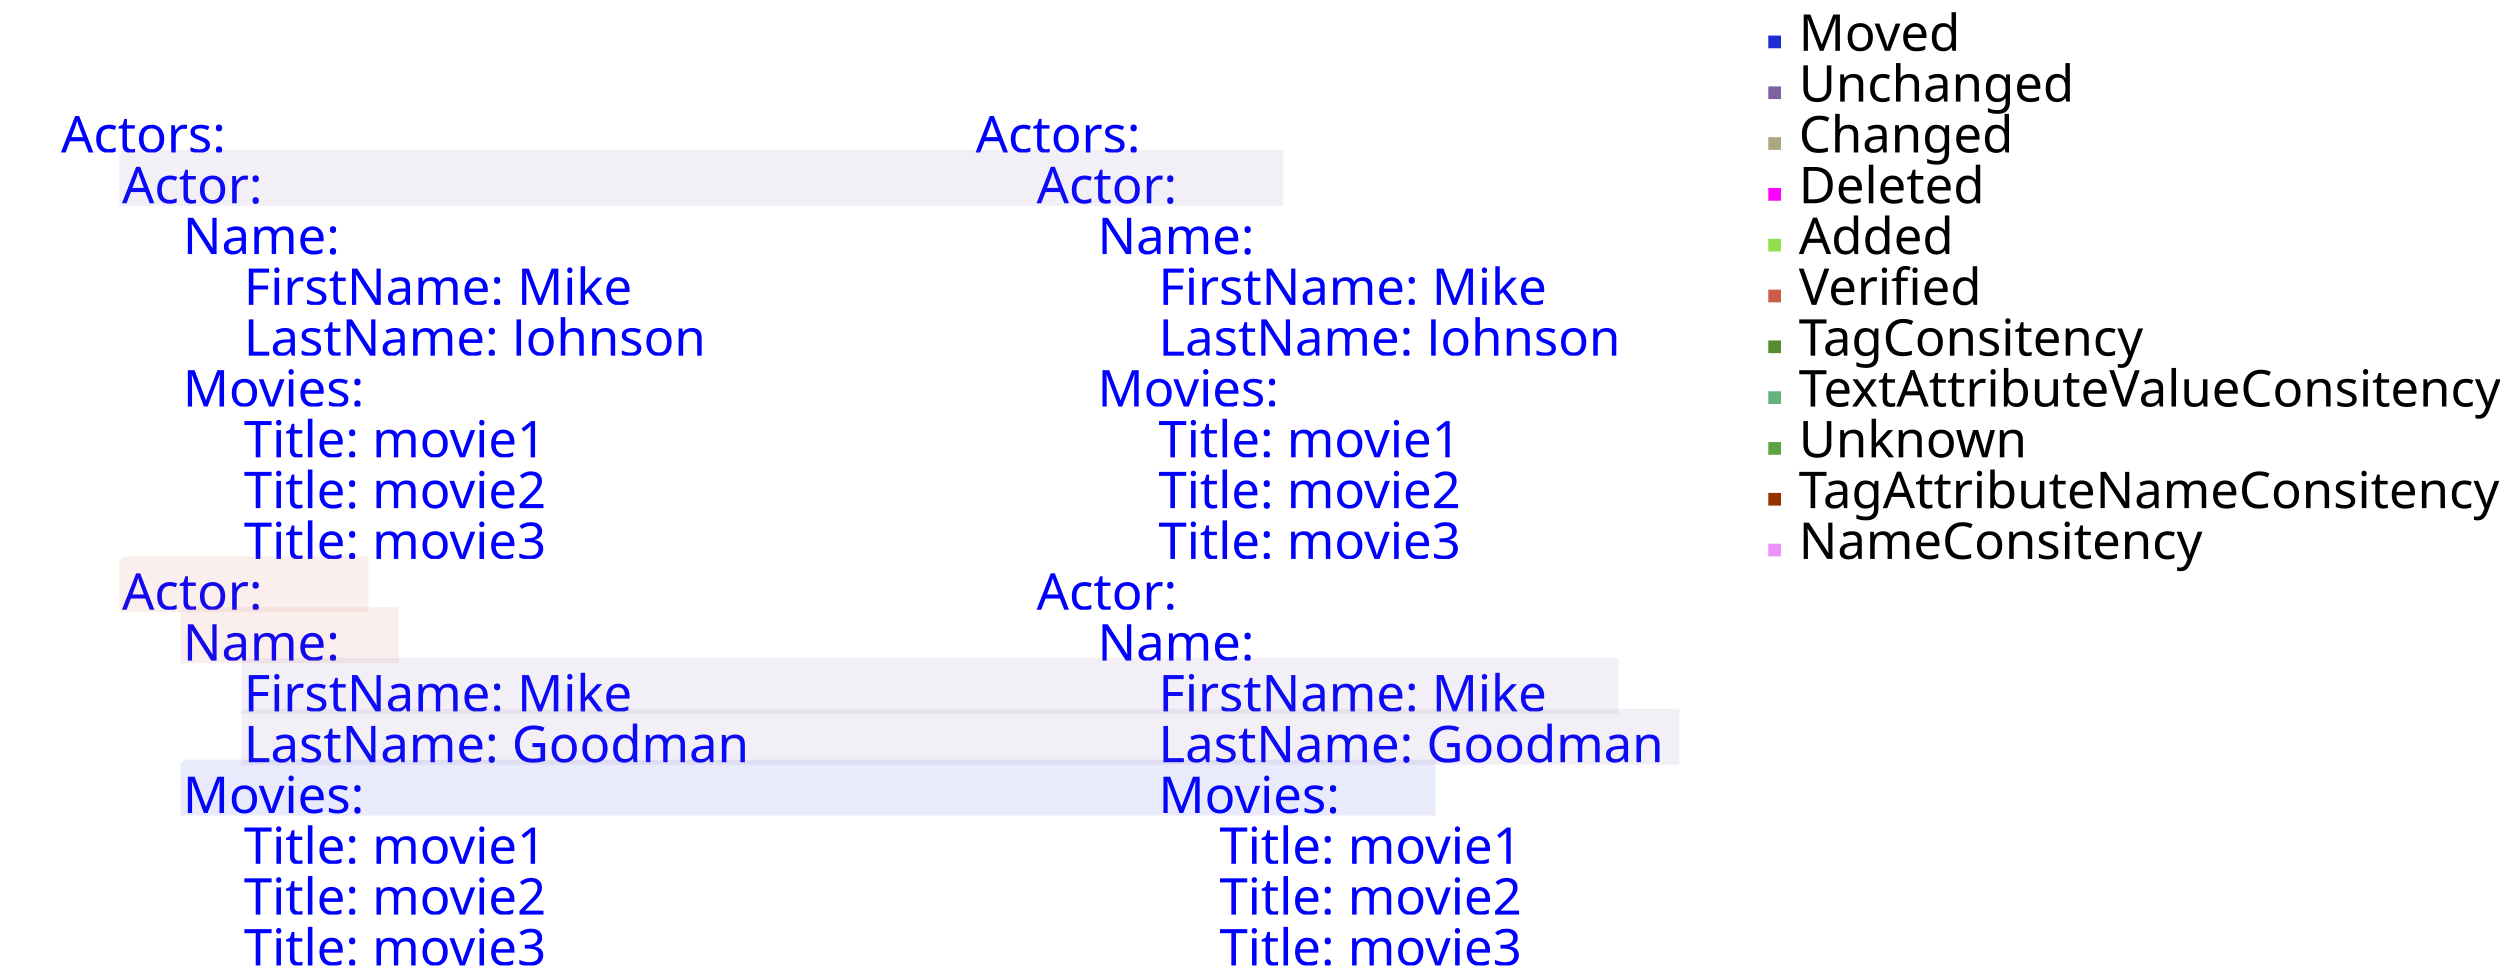
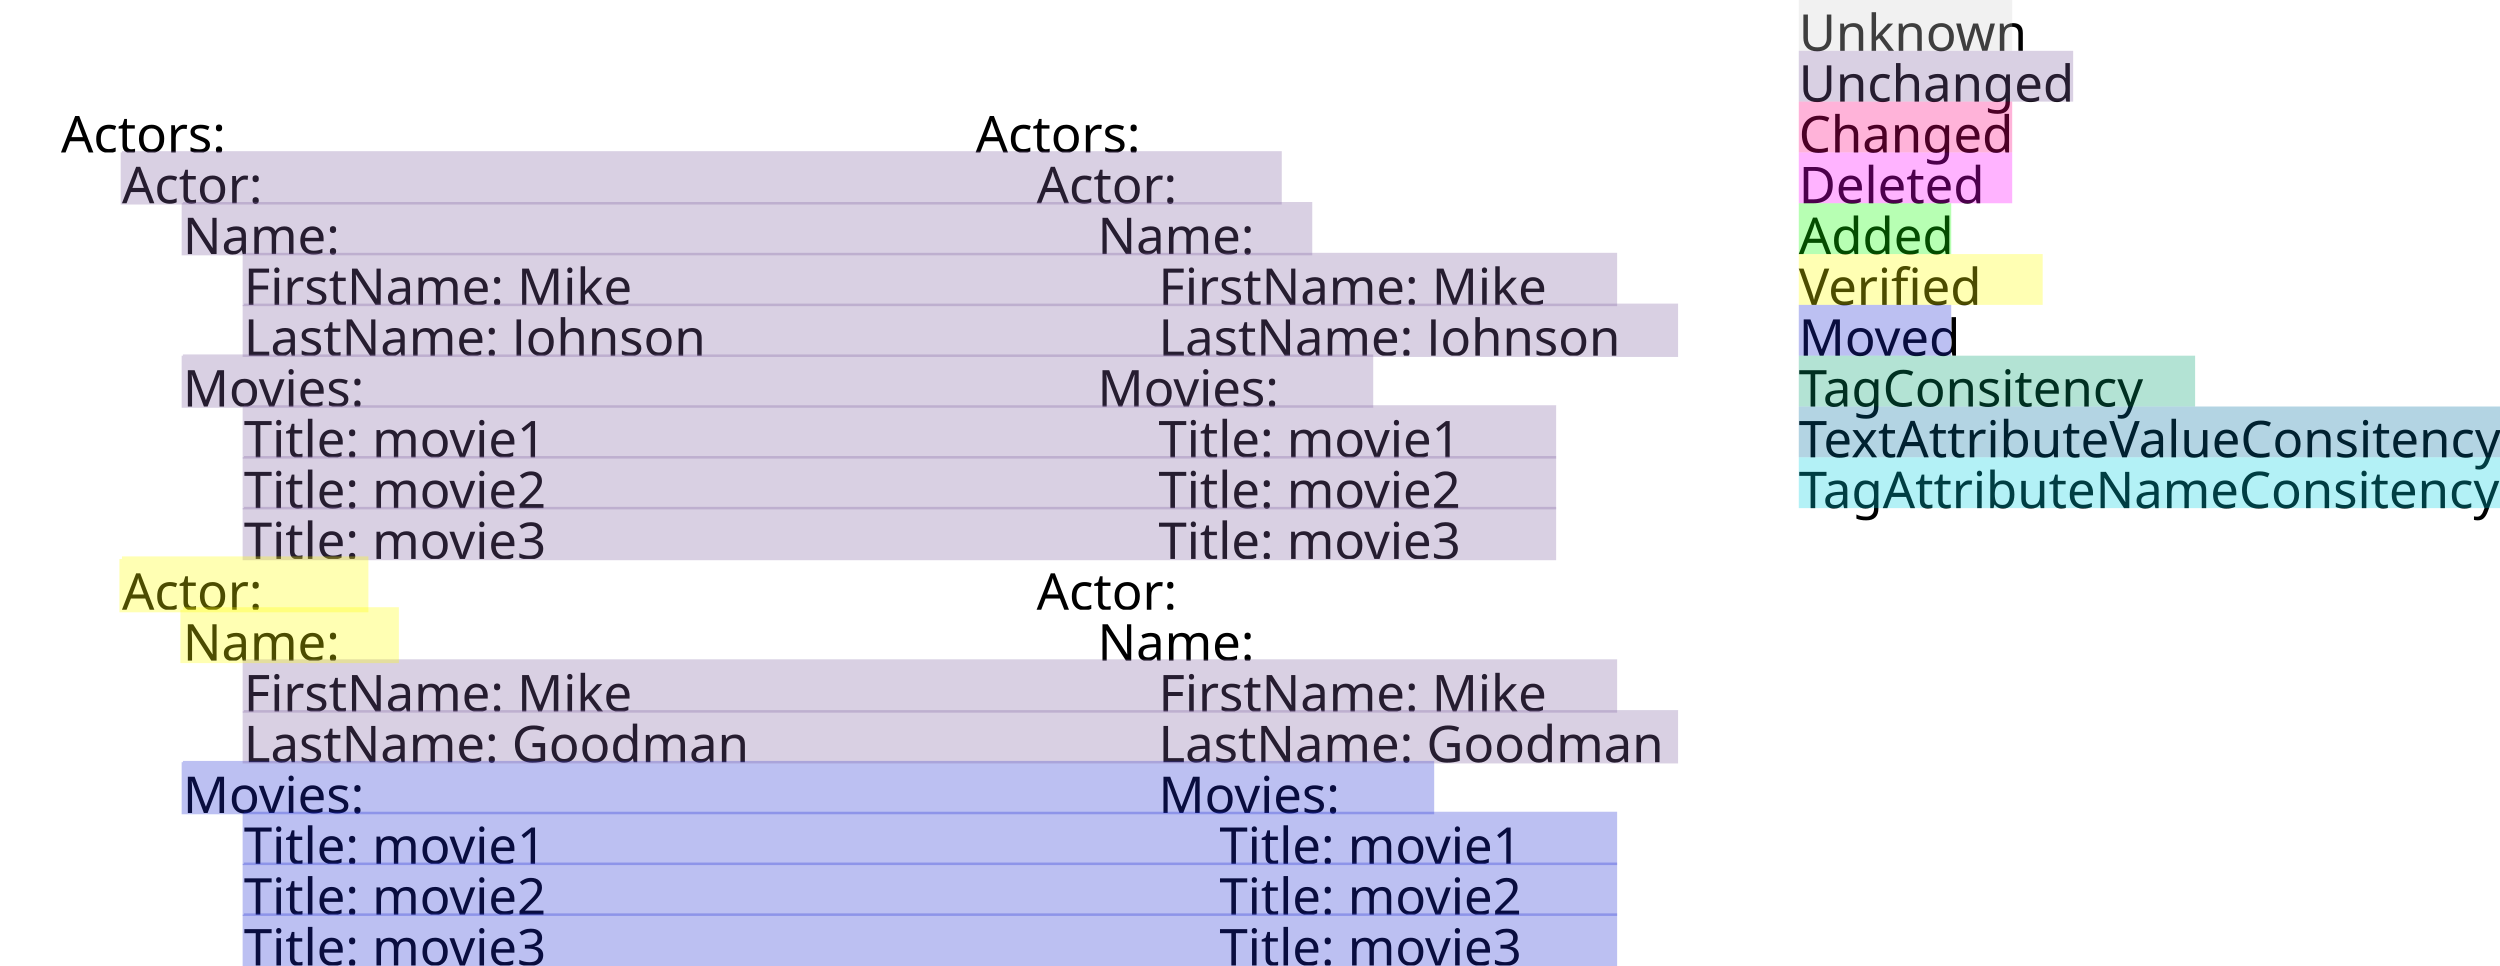
<svg xmlns="http://www.w3.org/2000/svg" baseProfile="full" height="190.0" version="1.1" viewBox="0,0,492.0,190.0" width="492.0">
  <defs />
  <svg baseProfile="full" height="100%" version="1.1" width="100%" x="0" y="0">
    <defs />
    <svg height="10.0" viewBox="0,0,54.0,10.0" width="54.0" x="12.0" y="20.0">
      <defs />
      <text font-family="Lucida Console" font-size="10" x="0" y="0">
-         <tspan fill="rgb(0,0,255)" x="0" y="10.0">Actors:  
+         <tspan fill="black" x="0" y="10.0">Actors:  
</tspan>
      </text>
    </svg>
    <svg height="10.0" viewBox="0,0,48.0,10.0" width="48.0" x="24.0" y="30.0">
      <defs />
      <text font-family="Lucida Console" font-size="10" x="0" y="0">
-         <tspan fill="rgb(0,0,255)" x="0" y="10.0">Actor:  
+         <tspan fill="black" x="0" y="10.0">Actor:  
</tspan>
      </text>
    </svg>
    <svg height="10.0" viewBox="0,0,42.0,10.0" width="42.0" x="36.0" y="40.0">
      <defs />
      <text font-family="Lucida Console" font-size="10" x="0" y="0">
-         <tspan fill="rgb(0,0,255)" x="0" y="10.0">Name:  
+         <tspan fill="black" x="0" y="10.0">Name:  
</tspan>
      </text>
    </svg>
    <svg height="10.0" viewBox="0,0,90.0,10.0" width="90.0" x="48.0" y="50.0">
      <defs />
      <text font-family="Lucida Console" font-size="10" x="0" y="0">
-         <tspan fill="rgb(0,0,255)" x="0" y="10.0">FirstName: Mike</tspan>
+         <tspan fill="black" x="0" y="10.0">FirstName: Mike</tspan>
      </text>
    </svg>
    <svg height="10.0" viewBox="0,0,102.0,10.0" width="102.0" x="48.0" y="60.0">
      <defs />
      <text font-family="Lucida Console" font-size="10" x="0" y="0">
-         <tspan fill="rgb(0,0,255)" x="0" y="10.0">LastName: Johnson</tspan>
+         <tspan fill="black" x="0" y="10.0">LastName: Johnson</tspan>
      </text>
    </svg>
    <svg height="10.0" viewBox="0,0,54.0,10.0" width="54.0" x="36.0" y="70.0">
      <defs />
      <text font-family="Lucida Console" font-size="10" x="0" y="0">
-         <tspan fill="rgb(0,0,255)" x="0" y="10.0">Movies:  
+         <tspan fill="black" x="0" y="10.0">Movies:  
</tspan>
      </text>
    </svg>
    <svg height="10.0" viewBox="0,0,78.0,10.0" width="78.0" x="48.0" y="80.0">
      <defs />
      <text font-family="Lucida Console" font-size="10" x="0" y="0">
-         <tspan fill="rgb(0,0,255)" x="0" y="10.0">Title: 
+         <tspan fill="black" x="0" y="10.0">Title: 
movie1
</tspan>
      </text>
    </svg>
    <svg height="10.0" viewBox="0,0,78.0,10.0" width="78.0" x="48.0" y="90.0">
      <defs />
      <text font-family="Lucida Console" font-size="10" x="0" y="0">
-         <tspan fill="rgb(0,0,255)" x="0" y="10.0">Title: movie2</tspan>
+         <tspan fill="black" x="0" y="10.0">Title: movie2</tspan>
      </text>
    </svg>
    <svg height="10.0" viewBox="0,0,78.0,10.0" width="78.0" x="48.0" y="100.0">
      <defs />
      <text font-family="Lucida Console" font-size="10" x="0" y="0">
-         <tspan fill="rgb(0,0,255)" x="0" y="10.0">Title: movie3</tspan>
+         <tspan fill="black" x="0" y="10.0">Title: movie3</tspan>
      </text>
    </svg>
    <svg height="10.0" viewBox="0,0,48.0,10.0" width="48.0" x="24.0" y="110.0">
      <defs />
      <text font-family="Lucida Console" font-size="10" x="0" y="0">
-         <tspan fill="rgb(0,0,255)" x="0" y="10.0">Actor:  
+         <tspan fill="black" x="0" y="10.0">Actor:  
</tspan>
      </text>
    </svg>
    <svg height="10.0" viewBox="0,0,42.0,10.0" width="42.0" x="36.0" y="120.0">
      <defs />
      <text font-family="Lucida Console" font-size="10" x="0" y="0">
-         <tspan fill="rgb(0,0,255)" x="0" y="10.0">Name:  
+         <tspan fill="black" x="0" y="10.0">Name:  
</tspan>
      </text>
    </svg>
    <svg height="10.0" viewBox="0,0,90.0,10.0" width="90.0" x="48.0" y="130.0">
      <defs />
      <text font-family="Lucida Console" font-size="10" x="0" y="0">
-         <tspan fill="rgb(0,0,255)" x="0" y="10.0">FirstName: 
+         <tspan fill="black" x="0" y="10.0">FirstName: 
Mike
</tspan>
      </text>
    </svg>
    <svg height="10.0" viewBox="0,0,102.0,10.0" width="102.0" x="48.0" y="140.0">
      <defs />
      <text font-family="Lucida Console" font-size="10" x="0" y="0">
-         <tspan fill="rgb(0,0,255)" x="0" y="10.0">LastName: Goodman</tspan>
+         <tspan fill="black" x="0" y="10.0">LastName: Goodman</tspan>
      </text>
    </svg>
    <svg height="10.0" viewBox="0,0,54.0,10.0" width="54.0" x="36.0" y="150.0">
      <defs />
      <text font-family="Lucida Console" font-size="10" x="0" y="0">
-         <tspan fill="rgb(0,0,255)" x="0" y="10.0">Movies:  
+         <tspan fill="black" x="0" y="10.0">Movies:  
</tspan>
      </text>
    </svg>
    <svg height="10.0" viewBox="0,0,78.0,10.0" width="78.0" x="48.0" y="160.0">
      <defs />
      <text font-family="Lucida Console" font-size="10" x="0" y="0">
-         <tspan fill="rgb(0,0,255)" x="0" y="10.0">Title: movie1</tspan>
+         <tspan fill="black" x="0" y="10.0">Title: movie1</tspan>
      </text>
    </svg>
    <svg height="10.0" viewBox="0,0,78.0,10.0" width="78.0" x="48.0" y="170.0">
      <defs />
      <text font-family="Lucida Console" font-size="10" x="0" y="0">
-         <tspan fill="rgb(0,0,255)" x="0" y="10.0">Title: movie2</tspan>
+         <tspan fill="black" x="0" y="10.0">Title: movie2</tspan>
      </text>
    </svg>
    <svg height="10.0" viewBox="0,0,78.0,10.0" width="78.0" x="48.0" y="180.0">
      <defs />
      <text font-family="Lucida Console" font-size="10" x="0" y="0">
-         <tspan fill="rgb(0,0,255)" x="0" y="10.0">Title: movie3</tspan>
+         <tspan fill="black" x="0" y="10.0">Title: movie3</tspan>
      </text>
    </svg>
  </svg>
  <svg baseProfile="full" height="100%" version="1.1" width="100%" x="180.0" y="0">
    <defs />
    <svg height="10.0" viewBox="0,0,54.0,10.0" width="54.0" x="12.0" y="20.0">
      <defs />
      <text font-family="Lucida Console" font-size="10" x="0" y="0">
-         <tspan fill="rgb(0,0,255)" x="0" y="10.0">Actors:  
+         <tspan fill="black" x="0" y="10.0">Actors:  
</tspan>
      </text>
    </svg>
    <svg height="10.0" viewBox="0,0,48.0,10.0" width="48.0" x="24.0" y="30.0">
      <defs />
      <text font-family="Lucida Console" font-size="10" x="0" y="0">
-         <tspan fill="rgb(0,0,255)" x="0" y="10.0">Actor:  
+         <tspan fill="black" x="0" y="10.0">Actor:  
</tspan>
      </text>
    </svg>
    <svg height="10.0" viewBox="0,0,42.0,10.0" width="42.0" x="36.0" y="40.0">
      <defs />
      <text font-family="Lucida Console" font-size="10" x="0" y="0">
-         <tspan fill="rgb(0,0,255)" x="0" y="10.0">Name:  
+         <tspan fill="black" x="0" y="10.0">Name:  
</tspan>
      </text>
    </svg>
    <svg height="10.0" viewBox="0,0,90.0,10.0" width="90.0" x="48.0" y="50.0">
      <defs />
      <text font-family="Lucida Console" font-size="10" x="0" y="0">
-         <tspan fill="rgb(0,0,255)" x="0" y="10.0">FirstName: Mike</tspan>
+         <tspan fill="black" x="0" y="10.0">FirstName: Mike</tspan>
      </text>
    </svg>
    <svg height="10.0" viewBox="0,0,102.0,10.0" width="102.0" x="48.0" y="60.0">
      <defs />
      <text font-family="Lucida Console" font-size="10" x="0" y="0">
-         <tspan fill="rgb(0,0,255)" x="0" y="10.0">LastName: Johnson</tspan>
+         <tspan fill="black" x="0" y="10.0">LastName: Johnson</tspan>
      </text>
    </svg>
    <svg height="10.0" viewBox="0,0,54.0,10.0" width="54.0" x="36.0" y="70.0">
      <defs />
      <text font-family="Lucida Console" font-size="10" x="0" y="0">
-         <tspan fill="rgb(0,0,255)" x="0" y="10.0">Movies:  
+         <tspan fill="black" x="0" y="10.0">Movies:  
</tspan>
      </text>
    </svg>
    <svg height="10.0" viewBox="0,0,78.0,10.0" width="78.0" x="48.0" y="80.0">
      <defs />
      <text font-family="Lucida Console" font-size="10" x="0" y="0">
-         <tspan fill="rgb(0,0,255)" x="0" y="10.0">Title: 
+         <tspan fill="black" x="0" y="10.0">Title: 
movie1
</tspan>
      </text>
    </svg>
    <svg height="10.0" viewBox="0,0,78.0,10.0" width="78.0" x="48.0" y="90.0">
      <defs />
      <text font-family="Lucida Console" font-size="10" x="0" y="0">
-         <tspan fill="rgb(0,0,255)" x="0" y="10.0">Title: movie2</tspan>
+         <tspan fill="black" x="0" y="10.0">Title: movie2</tspan>
      </text>
    </svg>
    <svg height="10.0" viewBox="0,0,78.0,10.0" width="78.0" x="48.0" y="100.0">
      <defs />
      <text font-family="Lucida Console" font-size="10" x="0" y="0">
-         <tspan fill="rgb(0,0,255)" x="0" y="10.0">Title: movie3</tspan>
+         <tspan fill="black" x="0" y="10.0">Title: movie3</tspan>
      </text>
    </svg>
    <svg height="10.0" viewBox="0,0,48.0,10.0" width="48.0" x="24.0" y="110.0">
      <defs />
      <text font-family="Lucida Console" font-size="10" x="0" y="0">
-         <tspan fill="rgb(0,0,255)" x="0" y="10.0">Actor:  
+         <tspan fill="black" x="0" y="10.0">Actor:  
</tspan>
      </text>
    </svg>
    <svg height="10.0" viewBox="0,0,42.0,10.0" width="42.0" x="36.0" y="120.0">
      <defs />
      <text font-family="Lucida Console" font-size="10" x="0" y="0">
-         <tspan fill="rgb(0,0,255)" x="0" y="10.0">Name:  
+         <tspan fill="black" x="0" y="10.0">Name:  
</tspan>
      </text>
    </svg>
    <svg height="10.0" viewBox="0,0,90.0,10.0" width="90.0" x="48.0" y="130.0">
      <defs />
      <text font-family="Lucida Console" font-size="10" x="0" y="0">
-         <tspan fill="rgb(0,0,255)" x="0" y="10.0">FirstName: 
+         <tspan fill="black" x="0" y="10.0">FirstName: 
Mike
</tspan>
      </text>
    </svg>
    <svg height="10.0" viewBox="0,0,102.0,10.0" width="102.0" x="48.0" y="140.0">
      <defs />
      <text font-family="Lucida Console" font-size="10" x="0" y="0">
-         <tspan fill="rgb(0,0,255)" x="0" y="10.0">LastName: Goodman</tspan>
+         <tspan fill="black" x="0" y="10.0">LastName: Goodman</tspan>
      </text>
    </svg>
    <svg height="10.0" viewBox="0,0,54.0,10.0" width="54.0" x="48.0" y="150.0">
      <defs />
      <text font-family="Lucida Console" font-size="10" x="0" y="0">
-         <tspan fill="rgb(0,0,255)" x="0" y="10.0">Movies:  
+         <tspan fill="black" x="0" y="10.0">Movies:  
</tspan>
      </text>
    </svg>
    <svg height="10.0" viewBox="0,0,78.0,10.0" width="78.0" x="60.0" y="160.0">
      <defs />
      <text font-family="Lucida Console" font-size="10" x="0" y="0">
-         <tspan fill="rgb(0,0,255)" x="0" y="10.0">Title: movie1</tspan>
+         <tspan fill="black" x="0" y="10.0">Title: movie1</tspan>
      </text>
    </svg>
    <svg height="10.0" viewBox="0,0,78.0,10.0" width="78.0" x="60.0" y="170.0">
      <defs />
      <text font-family="Lucida Console" font-size="10" x="0" y="0">
-         <tspan fill="rgb(0,0,255)" x="0" y="10.0">Title: movie2</tspan>
+         <tspan fill="black" x="0" y="10.0">Title: movie2</tspan>
      </text>
    </svg>
    <svg height="10.0" viewBox="0,0,78.0,10.0" width="78.0" x="60.0" y="180.0">
      <defs />
      <text font-family="Lucida Console" font-size="10" x="0" y="0">
-         <tspan fill="rgb(0,0,255)" x="0" y="10.0">Title: movie3</tspan>
+         <tspan fill="black" x="0" y="10.0">Title: movie3</tspan>
      </text>
    </svg>
  </svg>
  <svg baseProfile="full" height="100%" version="1.1" width="100%" x="330.0" y="0">
    <defs />
-     <text fill="rgb(0,0,0)" font-family="Lucida Console" font-size="10" x="24.0" y="10.0">Moved</text>
-     <rect fill="rgb(30,45,210)" height="2.5" width="2.5" x="18.0" y="7.0" />
+     <text fill="rgb(0,0,0)" font-family="Lucida Console" font-size="10" x="24.0" y="10.0">Unknown</text>
+     <rect fill="rgb(208,208,208)" height="10.0" opacity="0.3" width="42.0" x="24.0" y="0.0" />
    <text fill="rgb(0,0,0)" font-family="Lucida Console" font-size="10" x="24.0" y="20.0">Unchanged</text>
-     <rect fill="rgb(126,98,161)" height="2.5" width="2.5" x="18.0" y="17.0" />
+     <rect fill="rgb(126,98,161)" height="10.0" opacity="0.3" width="54.0" x="24.0" y="10.0" />
    <text fill="rgb(0,0,0)" font-family="Lucida Console" font-size="10" x="24.0" y="30.0">Changed</text>
-     <rect fill="rgb(170,166,127)" height="2.5" width="2.5" x="18.0" y="27.0" />
+     <rect fill="rgb(255,0,128)" height="10.0" opacity="0.3" width="42.0" x="24.0" y="20.0" />
    <text fill="rgb(0,0,0)" font-family="Lucida Console" font-size="10" x="24.0" y="40.0">Deleted</text>
-     <rect fill="rgb(255,0,255)" height="2.5" width="2.5" x="18.0" y="37.0" />
+     <rect fill="rgb(255,0,255)" height="10.0" opacity="0.3" width="42.0" x="24.0" y="30.0" />
    <text fill="rgb(0,0,0)" font-family="Lucida Console" font-size="10" x="24.0" y="50.0">Added</text>
-     <rect fill="rgb(145,223,78)" height="2.5" width="2.5" x="18.0" y="47.0" />
+     <rect fill="rgb(15,255,0)" height="10.0" opacity="0.3" width="30.0" x="24.0" y="40.0" />
    <text fill="rgb(0,0,0)" font-family="Lucida Console" font-size="10" x="24.0" y="60.0">Verified</text>
-     <rect fill="rgb(205,93,71)" height="2.5" width="2.5" x="18.0" y="57.0" />
-     <text fill="rgb(0,0,0)" font-family="Lucida Console" font-size="10" x="24.0" y="70.0">TagConsitency</text>
-     <rect fill="rgb(85,141,48)" height="2.5" width="2.5" x="18.0" y="67.0" />
-     <text fill="rgb(0,0,0)" font-family="Lucida Console" font-size="10" x="24.0" y="80.0">TextAttributeValueConsitency</text>
-     <rect fill="rgb(102,178,126)" height="2.5" width="2.5" x="18.0" y="77.0" />
-     <text fill="rgb(0,0,0)" font-family="Lucida Console" font-size="10" x="24.0" y="90.0">Unknown</text>
-     <rect fill="rgb(92,163,67)" height="2.5" width="2.5" x="18.0" y="87.0" />
+     <rect fill="rgb(255,255,0)" height="10.0" opacity="0.3" width="48.0" x="24.0" y="50.0" />
+     <text fill="rgb(0,0,0)" font-family="Lucida Console" font-size="10" x="24.0" y="70.0">Moved</text>
+     <rect fill="rgb(30,45,210)" height="10.0" opacity="0.3" width="30.0" x="24.0" y="60.0" />
+     <text fill="rgb(0,0,0)" font-family="Lucida Console" font-size="10" x="24.0" y="80.0">TagConsitency</text>
+     <rect fill="rgb(0,160,112)" height="10.0" opacity="0.3" width="78.0" x="24.0" y="70.0" />
+     <text fill="rgb(0,0,0)" font-family="Lucida Console" font-size="10" x="24.0" y="90.0">TextAttributeValueConsitency</text>
+     <rect fill="rgb(0,112,160)" height="10.0" opacity="0.3" width="168.0" x="24.0" y="80.0" />
    <text fill="rgb(0,0,0)" font-family="Lucida Console" font-size="10" x="24.0" y="100.0">TagAttributeNameConsitency</text>
-     <rect fill="rgb(150,50,0)" height="2.5" width="2.5" x="18.0" y="97.0" />
-     <text fill="rgb(0,0,0)" font-family="Lucida Console" font-size="10" x="24.0" y="110.0">NameConsitency</text>
-     <rect fill="rgb(236,145,248)" height="2.5" width="2.5" x="18.0" y="107.0" />
+     <rect fill="rgb(0,208,224)" height="10.0" opacity="0.3" width="156.0" x="24.0" y="90.0" />
  </svg>
-   <polyline fill="rgb(30,45,210)" opacity="0.1" points="36.0,150.0 150.0,150.0 180.0,150.0 282.0,150.0 282.0,160.0 180.0,160.0 150.0,160.0 36.0,160.0 36.0,150.0" stroke="rgb(30,45,210)" stroke-width="1" />
-   <polyline fill="rgb(126,98,161)" opacity="0.1" points="24.0,30.0 150.0,30.0 180.0,30.0 252.0,30.0 252.0,40.0 180.0,40.0 150.0,40.0 24.0,40.0 24.0,30.0" stroke="rgb(126,98,161)" stroke-width="1" />
-   <polyline fill="rgb(126,98,161)" opacity="0.1" points="48.0,130.0 150.0,130.0 180.0,130.0 318.0,130.0 318.0,140.0 180.0,140.0 150.0,140.0 48.0,140.0 48.0,130.0" stroke="rgb(126,98,161)" stroke-width="1" />
-   <polyline fill="rgb(126,98,161)" opacity="0.1" points="48.0,140.0 150.0,140.0 180.0,140.0 330.0,140.0 330.0,150.0 180.0,150.0 150.0,150.0 48.0,150.0 48.0,140.0" stroke="rgb(126,98,161)" stroke-width="1" />
-   <polyline fill="rgb(205,93,71)" opacity="0.1" points="24.0,110.0 72.0,110.0 72.0,120.0 24.0,120.0 24.0,110.0" stroke="rgb(205,93,71)" stroke-width="1" />
-   <polyline fill="rgb(205,93,71)" opacity="0.1" points="36.0,120.0 78.0,120.0 78.0,130.0 36.0,130.0 36.0,120.0" stroke="rgb(205,93,71)" stroke-width="1" />
+   <polyline fill="rgb(30,45,210)" opacity="0.3" points="36.0,150.0 150.0,150.0 180.0,150.0 282.0,150.0 282.0,160.0 180.0,160.0 150.0,160.0 36.0,160.0 36.0,150.0" stroke="rgb(30,45,210)" stroke-width="0.5" />
+   <polyline fill="rgb(30,45,210)" opacity="0.3" points="48.0,160.0 150.0,160.0 180.0,160.0 318.0,160.0 318.0,170.0 180.0,170.0 150.0,170.0 48.0,170.0 48.0,160.0" stroke="rgb(30,45,210)" stroke-width="0.5" />
+   <polyline fill="rgb(30,45,210)" opacity="0.3" points="48.0,170.0 150.0,170.0 180.0,170.0 318.0,170.0 318.0,180.0 180.0,180.0 150.0,180.0 48.0,180.0 48.0,170.0" stroke="rgb(30,45,210)" stroke-width="0.5" />
+   <polyline fill="rgb(30,45,210)" opacity="0.3" points="48.0,180.0 150.0,180.0 180.0,180.0 318.0,180.0 318.0,190.0 180.0,190.0 150.0,190.0 48.0,190.0 48.0,180.0" stroke="rgb(30,45,210)" stroke-width="0.5" />
+   <polyline fill="rgb(126,98,161)" opacity="0.3" points="24.0,30.0 150.0,30.0 180.0,30.0 252.0,30.0 252.0,40.0 180.0,40.0 150.0,40.0 24.0,40.0 24.0,30.0" stroke="rgb(126,98,161)" stroke-width="0.5" />
+   <polyline fill="rgb(126,98,161)" opacity="0.3" points="36.0,40.0 150.0,40.0 180.0,40.0 258.0,40.0 258.0,50.0 180.0,50.0 150.0,50.0 36.0,50.0 36.0,40.0" stroke="rgb(126,98,161)" stroke-width="0.5" />
+   <polyline fill="rgb(126,98,161)" opacity="0.3" points="48.0,50.0 150.0,50.0 180.0,50.0 318.0,50.0 318.0,60.0 180.0,60.0 150.0,60.0 48.0,60.0 48.0,50.0" stroke="rgb(126,98,161)" stroke-width="0.5" />
+   <polyline fill="rgb(126,98,161)" opacity="0.3" points="48.0,60.0 150.0,60.0 180.0,60.0 330.0,60.0 330.0,70.0 180.0,70.0 150.0,70.0 48.0,70.0 48.0,60.0" stroke="rgb(126,98,161)" stroke-width="0.5" />
+   <polyline fill="rgb(126,98,161)" opacity="0.3" points="36.0,70.0 150.0,70.0 180.0,70.0 270.0,70.0 270.0,80.0 180.0,80.0 150.0,80.0 36.0,80.0 36.0,70.0" stroke="rgb(126,98,161)" stroke-width="0.5" />
+   <polyline fill="rgb(126,98,161)" opacity="0.3" points="48.0,80.0 150.0,80.0 180.0,80.0 306.0,80.0 306.0,90.0 180.0,90.0 150.0,90.0 48.0,90.0 48.0,80.0" stroke="rgb(126,98,161)" stroke-width="0.5" />
+   <polyline fill="rgb(126,98,161)" opacity="0.3" points="48.0,90.0 150.0,90.0 180.0,90.0 306.0,90.0 306.0,100.0 180.0,100.0 150.0,100.0 48.0,100.0 48.0,90.0" stroke="rgb(126,98,161)" stroke-width="0.5" />
+   <polyline fill="rgb(126,98,161)" opacity="0.3" points="48.0,100.0 150.0,100.0 180.0,100.0 306.0,100.0 306.0,110.0 180.0,110.0 150.0,110.0 48.0,110.0 48.0,100.0" stroke="rgb(126,98,161)" stroke-width="0.5" />
+   <polyline fill="rgb(126,98,161)" opacity="0.3" points="48.0,130.0 150.0,130.0 180.0,130.0 318.0,130.0 318.0,140.0 180.0,140.0 150.0,140.0 48.0,140.0 48.0,130.0" stroke="rgb(126,98,161)" stroke-width="0.5" />
+   <polyline fill="rgb(126,98,161)" opacity="0.3" points="48.0,140.0 150.0,140.0 180.0,140.0 330.0,140.0 330.0,150.0 180.0,150.0 150.0,150.0 48.0,150.0 48.0,140.0" stroke="rgb(126,98,161)" stroke-width="0.5" />
+   <polyline fill="rgb(255,255,0)" opacity="0.3" points="24.0,110.0 72.0,110.0 72.0,120.0 24.0,120.0 24.0,110.0" stroke="rgb(255,255,0)" stroke-width="1" />
+   <polyline fill="rgb(255,255,0)" opacity="0.3" points="36.0,120.0 78.0,120.0 78.0,130.0 36.0,130.0 36.0,120.0" stroke="rgb(255,255,0)" stroke-width="1" />
</svg>
